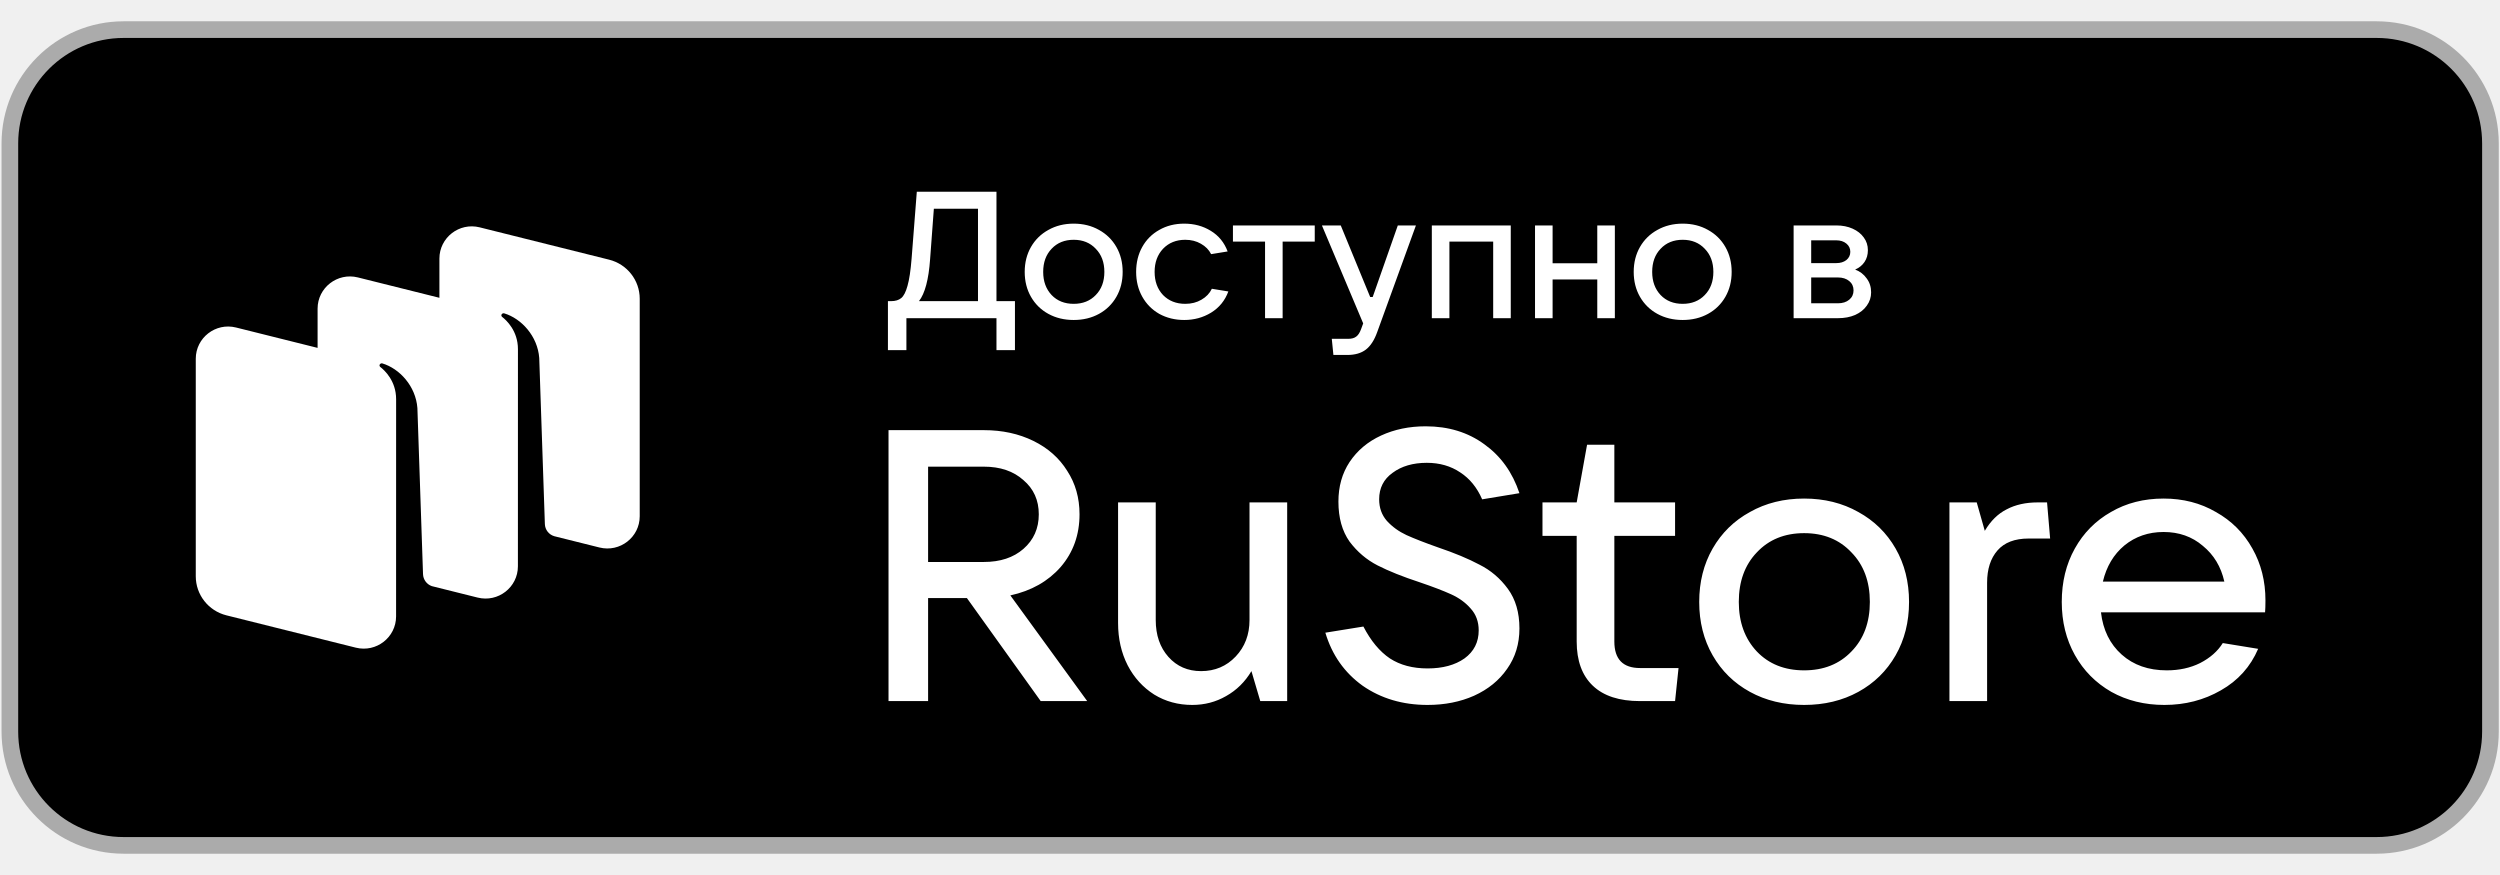
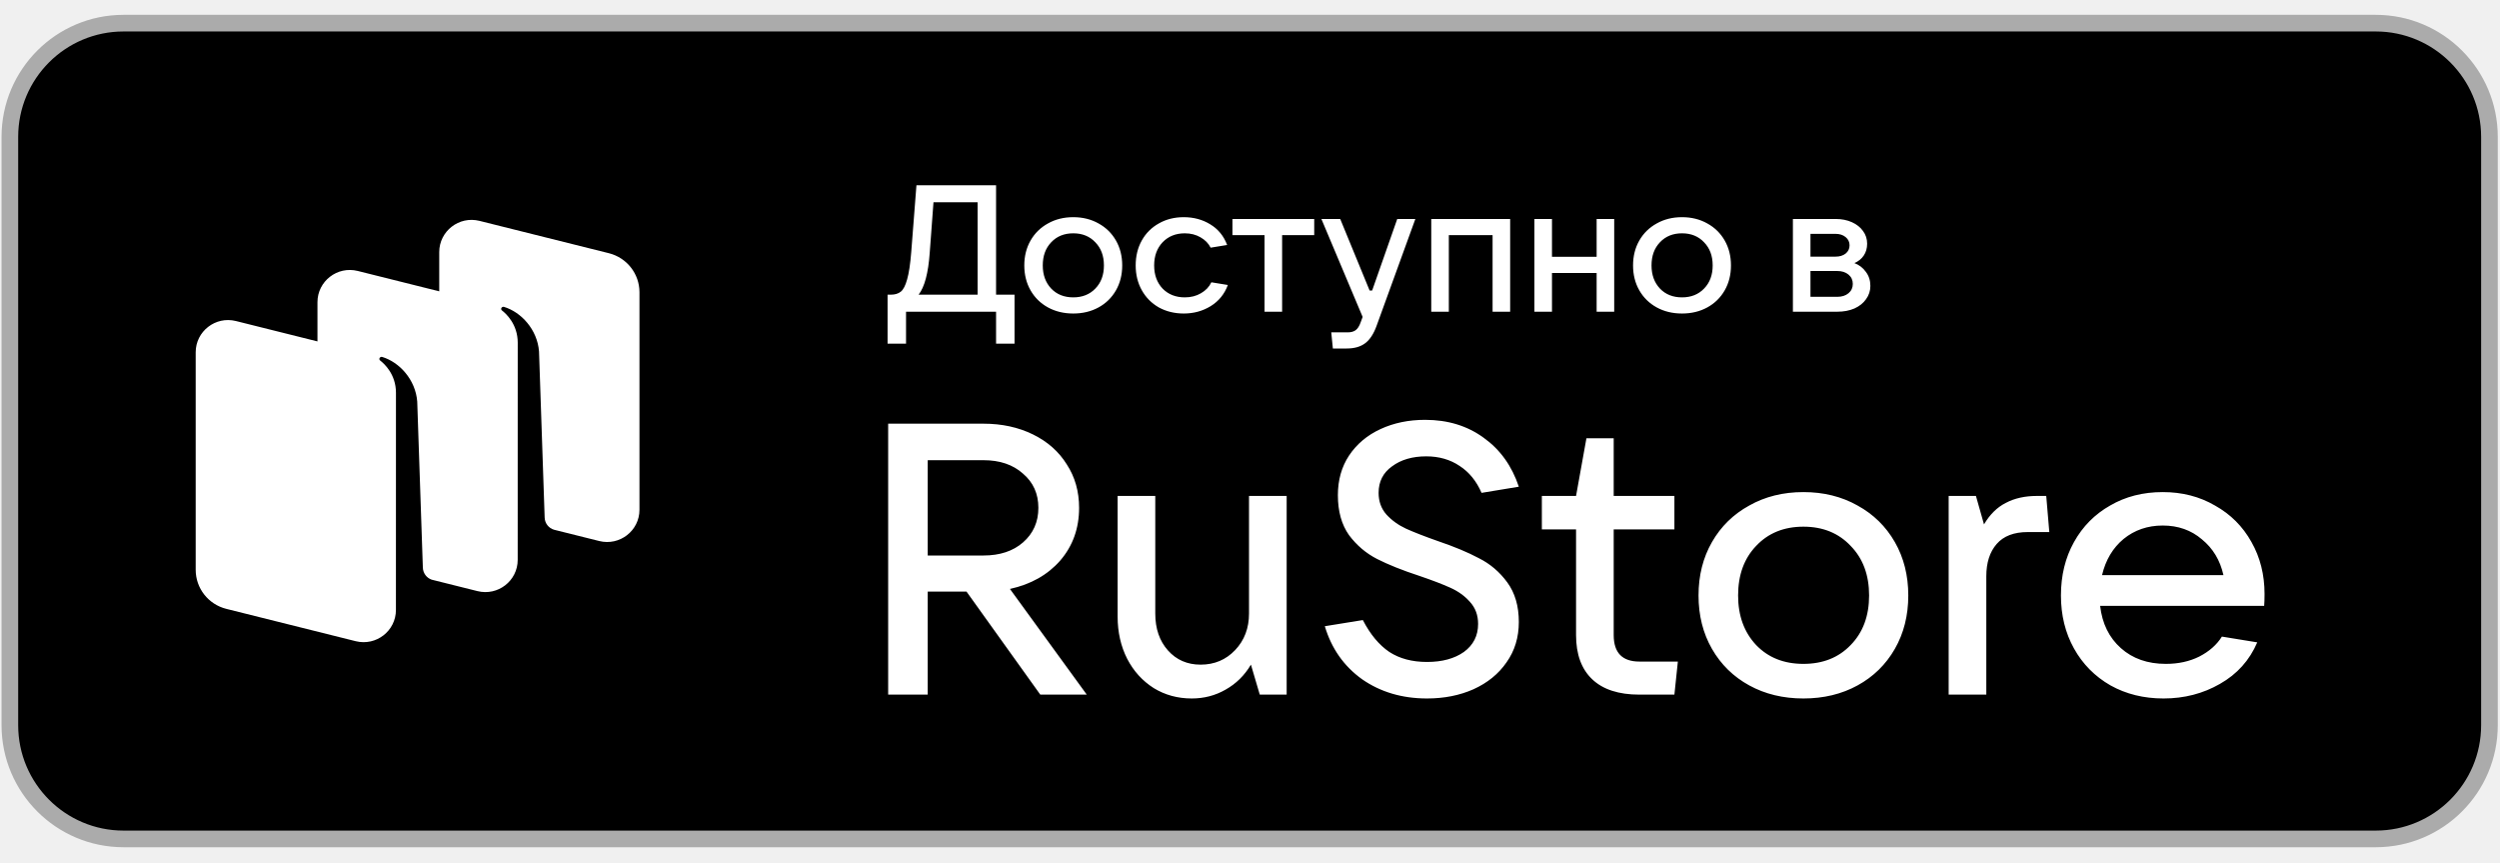
- <svg xmlns="http://www.w3.org/2000/svg" width="200" height="70" viewBox="0 0 901 300" fill="none">
+ <svg xmlns="http://www.w3.org/2000/svg" width="145" height="50" viewBox="0 0 901 300" fill="none">
  <rect x="3.556" y="3" width="894" height="294" rx="41" fill="black" />
  <path d="M199.776 185.577L216.048 189.642C223.415 191.482 230.556 185.939 230.556 178.381V99.987C230.556 93.333 226.009 87.531 219.523 85.911L172.871 74.257C165.504 72.417 158.363 77.96 158.363 85.518V99.65L128.969 92.307C121.602 90.467 114.46 96.01 114.46 103.568V117.7L85.065 110.357C77.698 108.517 70.556 114.06 70.556 121.618L70.556 200.012C70.556 206.666 75.104 212.468 81.59 214.088L128.241 225.742C135.608 227.582 142.75 222.039 142.75 214.481L142.762 136.192C142.762 129.579 138.576 125.754 137.058 124.579C136.768 124.355 136.688 123.937 136.896 123.635C137.1 123.338 137.468 123.198 137.813 123.302C143.96 125.158 149.842 131.46 150.429 139.384L152.458 199.253C152.525 201.219 153.796 202.924 155.626 203.566L172.145 207.692C179.512 209.533 186.654 203.989 186.654 196.431L186.666 118.16C186.666 111.546 182.488 107.712 180.97 106.537C180.681 106.313 180.601 105.895 180.808 105.593C181.013 105.296 181.381 105.156 181.726 105.26C187.873 107.116 193.755 113.418 194.342 121.342L196.371 181.207C196.441 183.253 197.821 185.013 199.776 185.577Z" fill="white" />
  <path d="M391.831 245H375.071L348.478 207.879H334.488V245H320.222V147.351H354.572C361.22 147.351 367.176 148.644 372.44 151.229C377.703 153.815 381.766 157.416 384.628 162.033C387.583 166.558 389.061 171.775 389.061 177.684C389.061 185.072 386.798 191.397 382.274 196.66C377.749 201.831 371.701 205.248 364.129 206.91L391.831 245ZM334.488 160.509V194.86H354.572C360.482 194.86 365.237 193.29 368.838 190.15C372.532 186.918 374.379 182.763 374.379 177.684C374.379 172.606 372.532 168.497 368.838 165.357C365.237 162.125 360.482 160.509 354.572 160.509H334.488ZM429.686 246.385C424.608 246.385 420.037 245.139 415.974 242.645C411.911 240.06 408.725 236.551 406.417 232.119C404.108 227.594 402.954 222.515 402.954 216.883V173.391H416.528V215.775C416.528 221.223 418.051 225.655 421.099 229.071C424.146 232.488 428.07 234.196 432.872 234.196C437.858 234.196 442.014 232.442 445.338 228.933C448.662 225.424 450.324 221.038 450.324 215.775V173.391H463.898V245H454.202L451.017 234.196C448.708 238.075 445.661 241.076 441.875 243.199C438.181 245.323 434.119 246.385 429.686 246.385ZM514.501 246.385C505.544 246.385 497.741 244.077 491.092 239.46C484.536 234.75 480.058 228.379 477.657 220.345L491.369 218.129C494.047 223.3 497.233 227.132 500.927 229.625C504.62 232.026 509.145 233.227 514.501 233.227C519.949 233.227 524.381 232.026 527.797 229.625C531.214 227.132 532.922 223.762 532.922 219.514C532.922 216.375 531.953 213.743 530.014 211.619C528.167 209.495 525.812 207.787 522.95 206.494C520.087 205.202 516.347 203.77 511.73 202.201C505.544 200.169 500.465 198.138 496.494 196.106C492.524 194.075 489.153 191.212 486.383 187.519C483.705 183.733 482.366 178.931 482.366 173.114C482.366 167.666 483.705 162.91 486.383 158.847C489.153 154.692 492.939 151.506 497.741 149.29C502.543 147.074 507.898 145.966 513.808 145.966C522.026 145.966 529.09 148.136 535 152.476C540.91 156.723 545.111 162.587 547.604 170.066L534.169 172.283C532.322 168.035 529.69 164.803 526.274 162.587C522.857 160.278 518.84 159.124 514.224 159.124C509.237 159.124 505.128 160.325 501.896 162.725C498.664 165.034 497.048 168.22 497.048 172.283C497.048 175.33 497.972 177.915 499.819 180.039C501.758 182.163 504.112 183.871 506.883 185.164C509.745 186.457 513.531 187.934 518.24 189.596C524.242 191.628 529.229 193.705 533.199 195.829C537.262 197.861 540.679 200.769 543.449 204.555C546.219 208.341 547.604 213.097 547.604 218.822C547.604 224.362 546.127 229.21 543.172 233.365C540.309 237.52 536.339 240.752 531.26 243.061C526.274 245.277 520.687 246.385 514.501 246.385ZM604.942 233.088L603.695 245H591.091C583.611 245 577.932 243.153 574.054 239.46C570.176 235.766 568.237 230.457 568.237 223.531V185.441H555.909V173.391H568.237L571.977 152.614H581.811V173.391H603.695V185.441H581.811V223.531C581.811 229.902 584.904 233.088 591.091 233.088H604.942ZM650.208 246.385C642.914 246.385 636.404 244.815 630.679 241.676C624.953 238.536 620.475 234.15 617.243 228.517C614.011 222.885 612.395 216.467 612.395 209.265C612.395 202.062 614.011 195.644 617.243 190.012C620.475 184.379 624.953 179.993 630.679 176.853C636.404 173.621 642.914 172.006 650.208 172.006C657.503 172.006 664.013 173.621 669.738 176.853C675.463 179.993 679.942 184.379 683.174 190.012C686.405 195.644 688.021 202.062 688.021 209.265C688.021 216.467 686.405 222.885 683.174 228.517C679.942 234.15 675.463 238.536 669.738 241.676C664.013 244.815 657.503 246.385 650.208 246.385ZM650.208 233.919C657.226 233.919 662.905 231.657 667.245 227.132C671.677 222.608 673.893 216.652 673.893 209.265C673.893 201.877 671.677 195.921 667.245 191.397C662.905 186.78 657.226 184.471 650.208 184.471C643.191 184.471 637.512 186.78 633.172 191.397C628.832 195.921 626.662 201.877 626.662 209.265C626.662 216.559 628.832 222.515 633.172 227.132C637.512 231.657 643.191 233.919 650.208 233.919ZM702.578 245V173.391H712.412L715.321 183.64C717.445 180.039 720.076 177.454 723.216 175.884C726.355 174.222 730.095 173.391 734.435 173.391H737.759L738.867 186.411H731.111C726.124 186.411 722.385 187.842 719.892 190.704C717.398 193.567 716.152 197.445 716.152 202.339V245H702.578ZM816.469 208.711C816.469 210.557 816.423 211.989 816.331 213.004H757.187C757.926 219.376 760.419 224.454 764.667 228.24C768.915 232.026 774.316 233.919 780.872 233.919C785.397 233.919 789.414 233.042 792.923 231.288C796.524 229.441 799.248 227.04 801.095 224.085L813.838 226.163C811.068 232.626 806.589 237.613 800.402 241.122C794.308 244.631 787.521 246.385 780.041 246.385C772.931 246.385 766.56 244.815 760.927 241.676C755.294 238.444 750.908 234.012 747.769 228.379C744.629 222.746 743.059 216.375 743.059 209.265C743.059 202.062 744.629 195.644 747.769 190.012C750.908 184.379 755.248 179.993 760.789 176.853C766.329 173.621 772.654 172.006 779.764 172.006C786.782 172.006 793.061 173.621 798.602 176.853C804.234 179.993 808.621 184.379 811.76 190.012C814.9 195.552 816.469 201.785 816.469 208.711ZM779.764 184.056C774.316 184.056 769.607 185.672 765.636 188.904C761.758 192.136 759.173 196.476 757.88 201.924H801.649C800.448 196.568 797.863 192.274 793.892 189.042C790.014 185.718 785.305 184.056 779.764 184.056Z" fill="white" />
  <path d="M320.009 118.509V100.858H321.173C322.682 100.858 323.888 100.491 324.794 99.758C325.699 99.026 326.453 97.56 327.057 95.362C327.703 93.12 328.199 89.823 328.544 85.469L330.419 61.416H359.127V100.858H365.787V118.509H359.127V107H326.669V118.509H320.009ZM352.467 100.858V67.559H336.561L335.204 85.792C334.686 93.077 333.35 98.099 331.195 100.858H352.467ZM386.957 107.647C383.552 107.647 380.513 106.914 377.84 105.448C375.168 103.983 373.077 101.935 371.568 99.306C370.06 96.676 369.305 93.68 369.305 90.318C369.305 86.956 370.06 83.96 371.568 81.331C373.077 78.701 375.168 76.654 377.84 75.188C380.513 73.68 383.552 72.925 386.957 72.925C390.362 72.925 393.401 73.68 396.074 75.188C398.746 76.654 400.837 78.701 402.345 81.331C403.854 83.96 404.608 86.956 404.608 90.318C404.608 93.68 403.854 96.676 402.345 99.306C400.837 101.935 398.746 103.983 396.074 105.448C393.401 106.914 390.362 107.647 386.957 107.647ZM386.957 101.827C390.233 101.827 392.884 100.771 394.91 98.659C396.979 96.547 398.013 93.767 398.013 90.318C398.013 86.87 396.979 84.09 394.91 81.978C392.884 79.822 390.233 78.745 386.957 78.745C383.681 78.745 381.03 79.822 379.004 81.978C376.978 84.09 375.965 86.87 375.965 90.318C375.965 93.724 376.978 96.504 379.004 98.659C381.03 100.771 383.681 101.827 386.957 101.827ZM426.792 107.647C423.473 107.647 420.477 106.914 417.805 105.448C415.175 103.94 413.128 101.87 411.662 99.241C410.197 96.612 409.464 93.637 409.464 90.318C409.464 86.956 410.197 83.96 411.662 81.331C413.128 78.701 415.175 76.654 417.805 75.188C420.434 73.68 423.43 72.925 426.792 72.925C430.37 72.925 433.56 73.787 436.361 75.512C439.206 77.236 441.232 79.715 442.439 82.947L436.491 83.917C435.715 82.365 434.486 81.115 432.805 80.167C431.167 79.219 429.292 78.745 427.18 78.745C423.904 78.745 421.232 79.822 419.162 81.978C417.137 84.133 416.124 86.913 416.124 90.318C416.124 93.724 417.137 96.504 419.162 98.659C421.232 100.771 423.904 101.827 427.18 101.827C429.378 101.827 431.318 101.332 432.999 100.34C434.723 99.349 435.973 98.034 436.749 96.396L442.698 97.366C441.491 100.642 439.422 103.185 436.491 104.996C433.603 106.763 430.37 107.647 426.792 107.647ZM462.261 107H455.925V79.391H444.351V73.572H473.835V79.391H462.261V107ZM503.77 73.572H510.3L496.334 112.043C495.3 114.931 493.942 117.022 492.261 118.315C490.58 119.608 488.338 120.255 485.537 120.255H480.558L479.976 114.436H485.925C487.175 114.436 488.144 114.155 488.834 113.595C489.524 113.078 490.106 112.151 490.58 110.815L491.291 108.875L476.42 73.572H483.209L493.813 99.37H494.718L503.77 73.572ZM522.367 107H516.03V73.572H544.48V107H538.143V79.391H522.367V107ZM575.657 87.215V73.572H581.994V107H575.657V93.034H559.557V107H553.221V73.572H559.557V87.215H575.657ZM606.439 107.647C603.034 107.647 599.995 106.914 597.323 105.448C594.65 103.983 592.559 101.935 591.051 99.306C589.542 96.676 588.788 93.68 588.788 90.318C588.788 86.956 589.542 83.96 591.051 81.331C592.559 78.701 594.65 76.654 597.323 75.188C599.995 73.68 603.034 72.925 606.439 72.925C609.845 72.925 612.883 73.68 615.556 75.188C618.229 76.654 620.319 78.701 621.828 81.331C623.336 83.96 624.091 86.956 624.091 90.318C624.091 93.68 623.336 96.676 621.828 99.306C620.319 101.935 618.229 103.983 615.556 105.448C612.883 106.914 609.845 107.647 606.439 107.647ZM606.439 101.827C609.715 101.827 612.366 100.771 614.392 98.659C616.461 96.547 617.496 93.767 617.496 90.318C617.496 86.87 616.461 84.09 614.392 81.978C612.366 79.822 609.715 78.745 606.439 78.745C603.163 78.745 600.512 79.822 598.486 81.978C596.46 84.09 595.447 86.87 595.447 90.318C595.447 93.724 596.46 96.504 598.486 98.659C600.512 100.771 603.163 101.827 606.439 101.827ZM668.596 89.478C670.321 90.124 671.7 91.18 672.735 92.646C673.812 94.069 674.351 95.75 674.351 97.689C674.351 99.457 673.834 101.051 672.799 102.474C671.808 103.896 670.407 105.017 668.596 105.836C666.786 106.612 664.717 107 662.389 107H646.419V73.572H661.807C664.006 73.572 665.967 73.96 667.691 74.736C669.415 75.512 670.752 76.568 671.7 77.904C672.691 79.24 673.187 80.771 673.187 82.495C673.187 84.133 672.778 85.555 671.959 86.762C671.183 87.926 670.062 88.831 668.596 89.478ZM652.755 78.939V87.15H661.807C663.273 87.15 664.48 86.784 665.428 86.051C666.377 85.275 666.851 84.284 666.851 83.077C666.851 81.87 666.377 80.878 665.428 80.102C664.48 79.326 663.273 78.939 661.807 78.939H652.755ZM662.389 101.633C664.07 101.633 665.428 101.202 666.463 100.34C667.497 99.478 668.015 98.357 668.015 96.978C668.015 95.599 667.497 94.478 666.463 93.616C665.428 92.754 664.07 92.323 662.389 92.323H652.755V101.633H662.389Z" fill="white" />
  <rect x="3.556" y="3" width="894" height="294" rx="41" stroke="#ABABAB" stroke-width="6" />
</svg>
